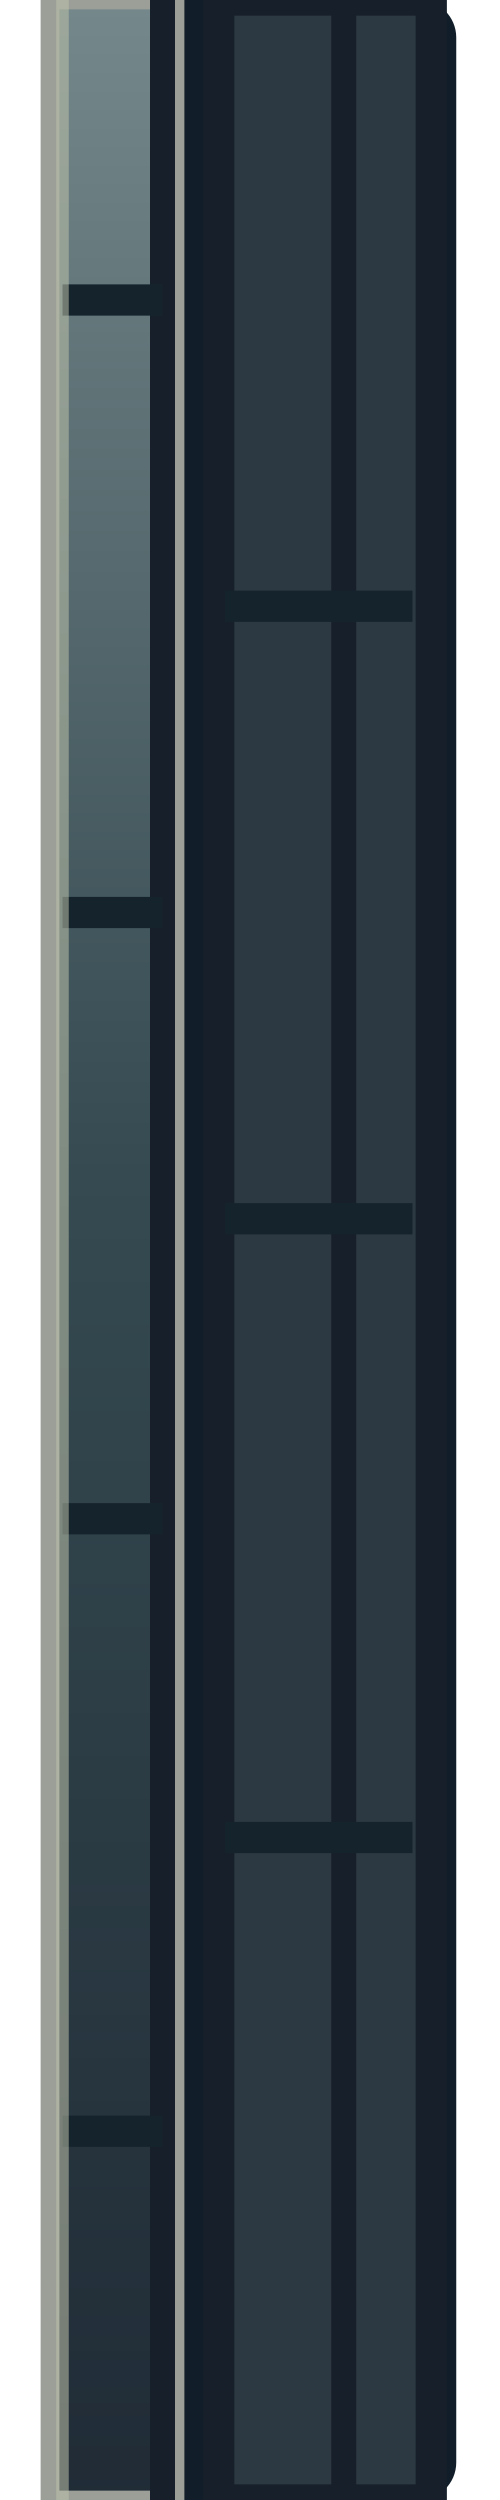
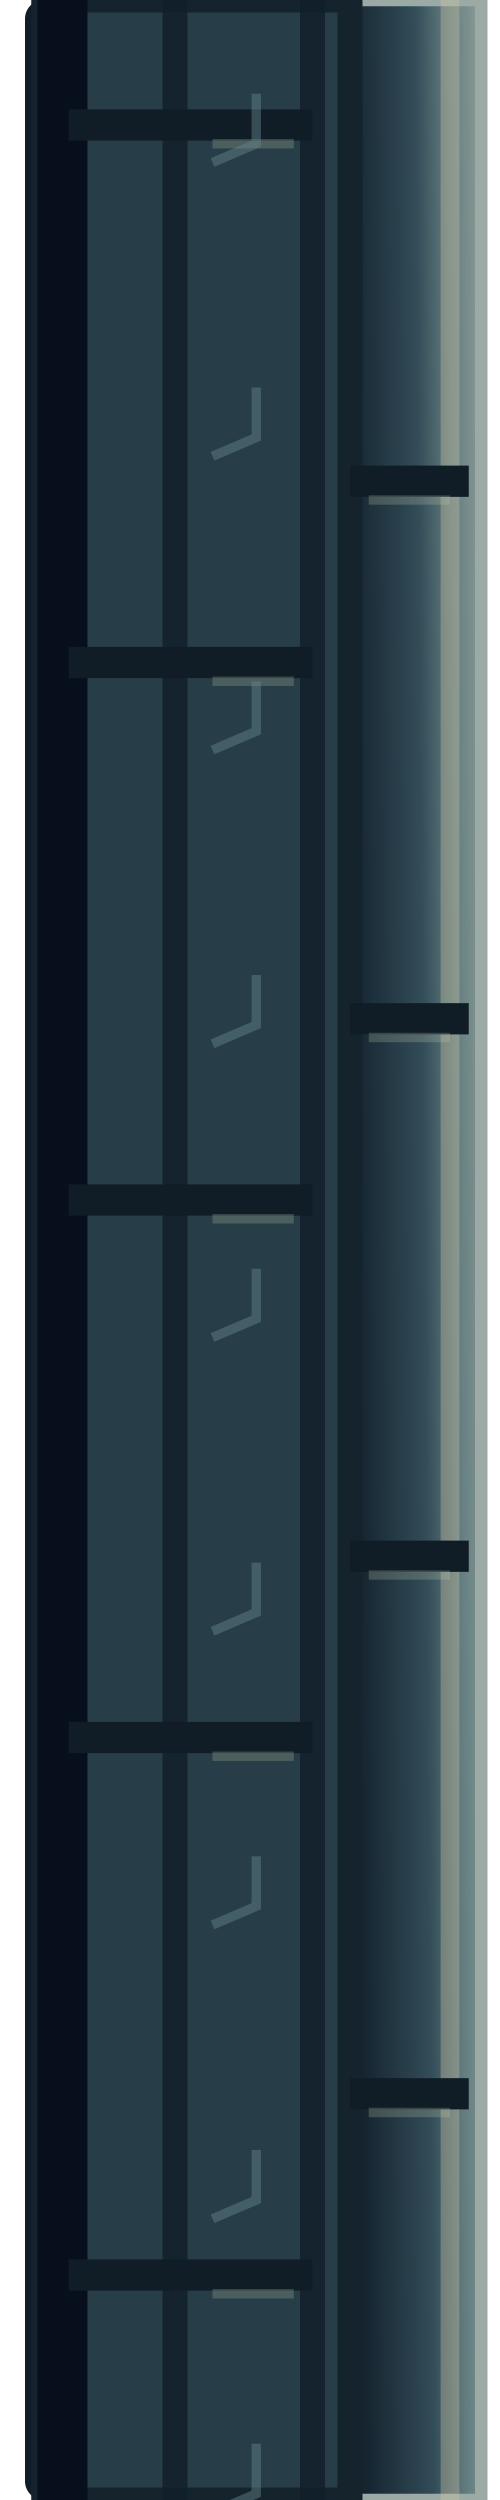
<svg xmlns="http://www.w3.org/2000/svg" width="80" height="400" viewBox="0 0 80 400">
  <defs>
-     <linearGradient id="stone" x2="0" y2="1">
-       <stop stop-color="#608c83" />
-       <stop offset="1" stop-color="#356968" />
+     <linearGradient id="floor" x1="0" y1="0" x2=".75" y2="1">
+       <stop stop-color="#638c83" />
+       <stop offset=".42" stop-color="#486f6d" />
+       <stop offset="1" stop-color="#304f5c" />
    </linearGradient>
-     <linearGradient id="brick" x2="0" y2="1">
-       <stop stop-color="#75888b" />
-       <stop offset=".47" stop-color="#354a51" />
-       <stop offset="1" stop-color="#202b36" />
+     <linearGradient id="floorBoss" x1=".1" y1="0" x2=".9" y2="1">
+       <stop stop-color="#675d70" />
+       <stop offset=".5" stop-color="#3e4b5f" />
+       <stop offset="1" stop-color="#272e46" />
    </linearGradient>
-     <radialGradient id="hole">
-       <stop stop-color="#02090e" />
-       <stop offset=".66" stop-color="#10121f" />
-       <stop offset="1" stop-color="#4d2038" />
+     <linearGradient id="wallstone" x1="0" y1="0" x2=".15" y2="1">
+       <stop stop-color="#8b9c96" />
+       <stop offset=".25" stop-color="#637d80" />
+       <stop offset=".5" stop-color="#324c58" />
+       <stop offset="1" stop-color="#152530" />
+     </linearGradient>
+     <linearGradient id="gold" x1="0" y1="0" x2="1" y2="1">
+       <stop stop-color="#fff1b0" />
+       <stop offset=".32" stop-color="#d8b877" />
+       <stop offset=".6" stop-color="#92744d" />
+       <stop offset="1" stop-color="#ecd18b" />
+     </linearGradient>
+     <radialGradient id="glow">
+       <stop stop-color="#b9fff1" stop-opacity=".93" />
+       <stop offset=".27" stop-color="#3ad9d6" stop-opacity=".68" />
+       <stop offset=".62" stop-color="#2b85a9" stop-opacity=".3" />
+       <stop offset="1" stop-color="#13748e" stop-opacity="0" />
    </radialGradient>
+     <radialGradient id="purple">
+       <stop stop-color="#241629" />
+       <stop offset=".65" stop-color="#0c111f" />
+       <stop offset=".92" stop-color="#393048" />
+       <stop offset="1" stop-color="#7d4b6a" />
+     </radialGradient>
+     <linearGradient id="chestwood" x1="0" x2=".2" y1="0" y2="1">
+       <stop stop-color="#9a663d" />
+       <stop offset=".45" stop-color="#5a3928" />
+       <stop offset="1" stop-color="#2f2530" />
+     </linearGradient>
  </defs>
-   <rect x="8" y="0" width="65" height="400" rx="6" fill="#111e29" />
-   <path d="M8 0V400H28V0Z" fill="url(#brick)" stroke="#9b9f98" stroke-width="3" />
-   <path d="M35 0H69V400H35Z" fill="#2c3842" stroke="#161f2a" stroke-width="5" />
-   <path d="M26 0V400M55 0V400" stroke="#171f2b" stroke-width="4" />
-   <path d="M10 48H26M10 146H26M10 243H26M10 341H26M36 97H66M36 195H66M36 294H66" stroke="#15232c" stroke-width="5" />
-   <path d="M10 0V400" stroke="#bec1aa" stroke-opacity=".55" stroke-width="2" />
+   <g transform="translate(80,0) rotate(90)">
+     <rect x="0" y="4" width="400" height="72" rx="3" fill="#101d29" />
+     <path d="M0 3H400V24H0Z" fill="url(#wallstone)" stroke="#9baaa4" stroke-width="2" />
+     <path d="M0 24H400V73H0Z" fill="#273d47" stroke="#15232d" stroke-width="4" />
+     <path d="M0 30H400M0 52H400" stroke="#111f29" stroke-width="4" opacity=".85" />
+     <path d="M0 70H400" stroke="#080f1c" stroke-width="8" />
+     <path d="M0 8H400" stroke="#d4c9a5" stroke-width="3" stroke-opacity=".34" />
+     <path d="M-9 5v19" stroke="#101d27" stroke-width="5" />
+     <path d="M-6 8v13" stroke="#bdc4a9" stroke-width="1.5" opacity=".25" />
+     <path d="M77 5v19" stroke="#101d27" stroke-width="5" />
+     <path d="M80 8v13" stroke="#bdc4a9" stroke-width="1.5" opacity=".25" />
+     <path d="M163 5v19" stroke="#101d27" stroke-width="5" />
+     <path d="M166 8v13" stroke="#bdc4a9" stroke-width="1.5" opacity=".25" />
+     <path d="M249 5v19" stroke="#101d27" stroke-width="5" />
+     <path d="M252 8v13" stroke="#bdc4a9" stroke-width="1.5" opacity=".25" />
+     <path d="M335 5v19" stroke="#101d27" stroke-width="5" />
+     <path d="M338 8v13" stroke="#bdc4a9" stroke-width="1.5" opacity=".25" />
+     <path d="M20 30v39" stroke="#101d27" stroke-width="5" />
+     <path d="M23 33v13" stroke="#bdc4a9" stroke-width="1.5" opacity=".25" />
+     <path d="M106 30v39" stroke="#101d27" stroke-width="5" />
+     <path d="M109 33v13" stroke="#bdc4a9" stroke-width="1.5" opacity=".25" />
+     <path d="M192 30v39" stroke="#101d27" stroke-width="5" />
+     <path d="M195 33v13" stroke="#bdc4a9" stroke-width="1.5" opacity=".25" />
+     <path d="M278 30v39" stroke="#101d27" stroke-width="5" />
+     <path d="M281 33v13" stroke="#bdc4a9" stroke-width="1.5" opacity=".25" />
+     <path d="M364 30v39" stroke="#101d27" stroke-width="5" />
+     <path d="M367 33v13" stroke="#bdc4a9" stroke-width="1.5" opacity=".25" />
+     <path d="M15 39l8 0 3 7" fill="none" stroke="#628287" opacity=".48" stroke-width="1.5" />
+     <path d="M62 39l8 0 3 7" fill="none" stroke="#628287" opacity=".48" stroke-width="1.5" />
+     <path d="M109 39l8 0 3 7" fill="none" stroke="#628287" opacity=".48" stroke-width="1.5" />
+     <path d="M156 39l8 0 3 7" fill="none" stroke="#628287" opacity=".48" stroke-width="1.5" />
+     <path d="M203 39l8 0 3 7" fill="none" stroke="#628287" opacity=".48" stroke-width="1.5" />
+     <path d="M250 39l8 0 3 7" fill="none" stroke="#628287" opacity=".48" stroke-width="1.5" />
+     <path d="M297 39l8 0 3 7" fill="none" stroke="#628287" opacity=".48" stroke-width="1.5" />
+     <path d="M344 39l8 0 3 7" fill="none" stroke="#628287" opacity=".48" stroke-width="1.5" />
+     <path d="M391 39l8 0 3 7" fill="none" stroke="#628287" opacity=".48" stroke-width="1.5" />
+   </g>
</svg>
